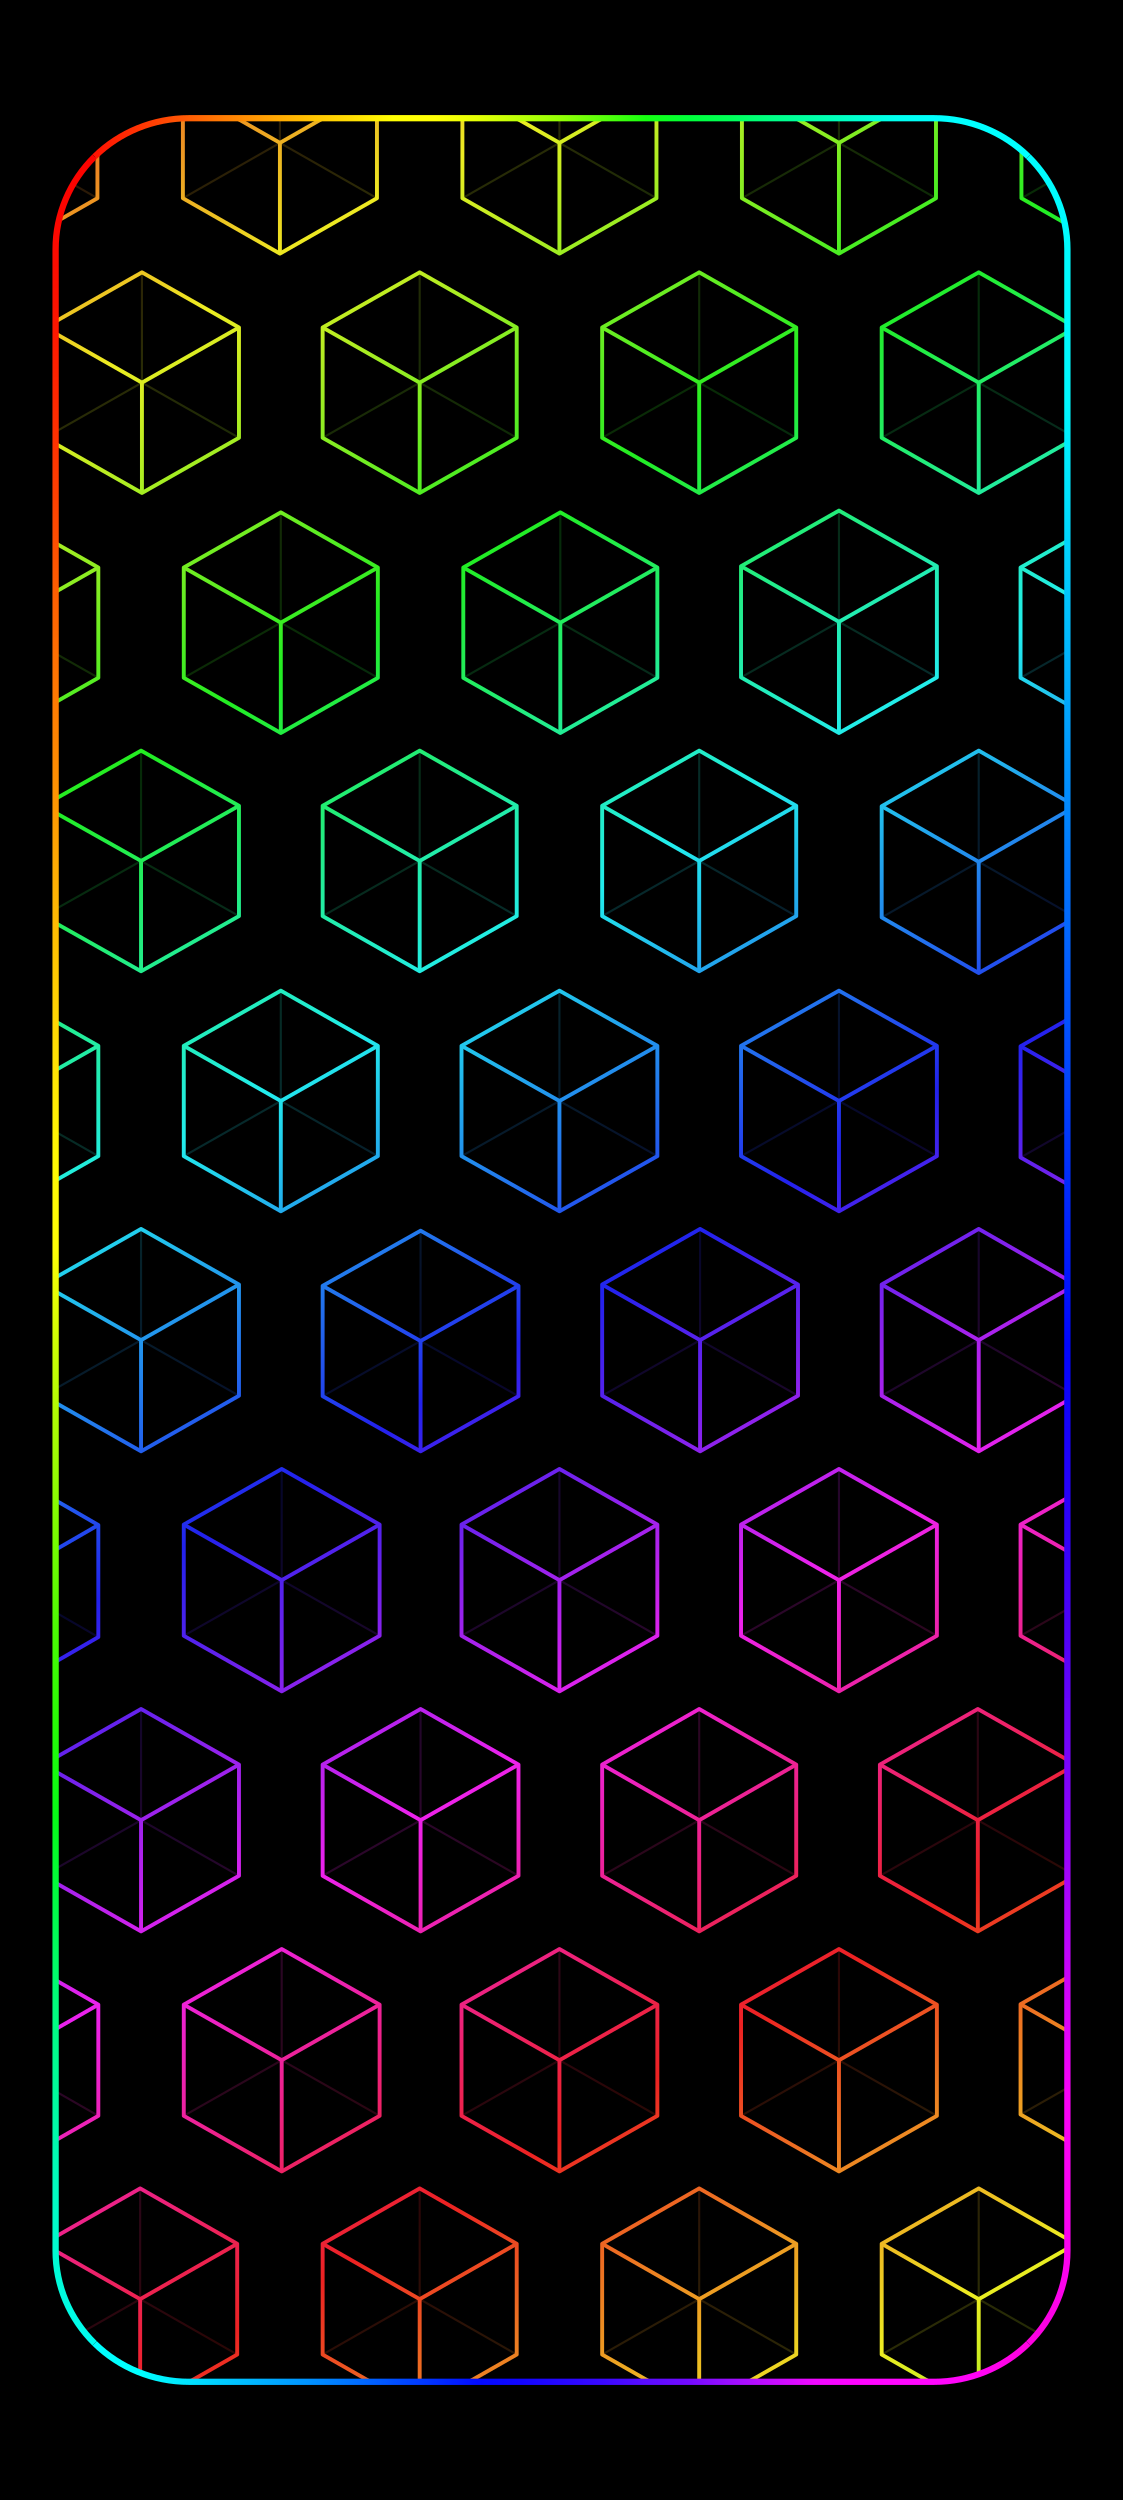
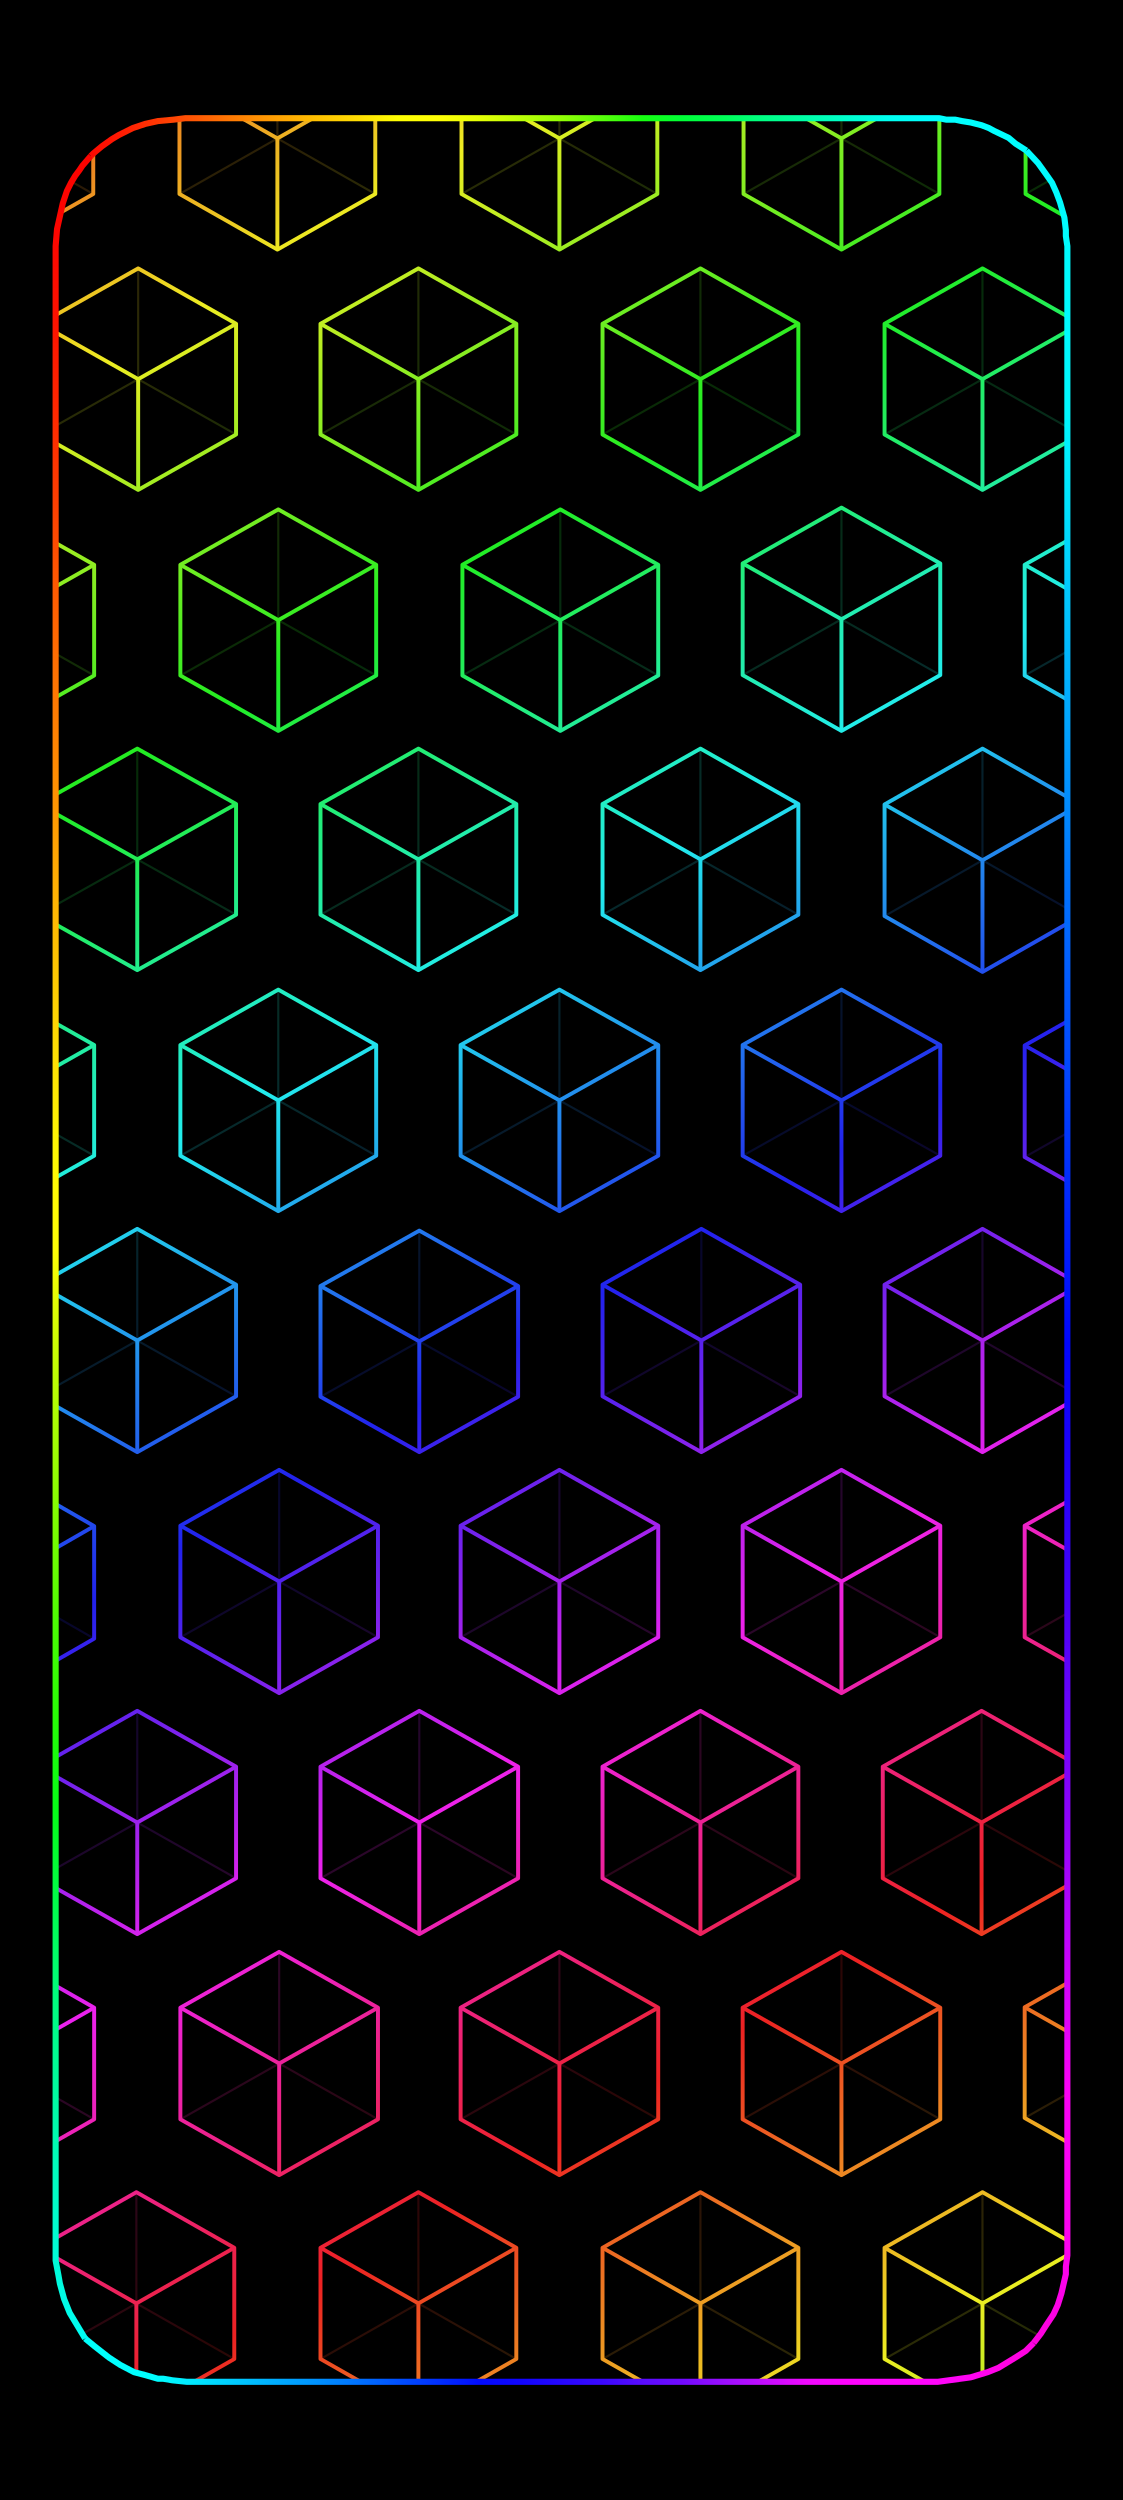
- <svg xmlns="http://www.w3.org/2000/svg" width="1344" height="2992" viewBox="0 0 1344 2992" data-frame-layout="continuous-grid">
+ <svg xmlns="http://www.w3.org/2000/svg" width="1344" height="2992" viewBox="0 0 1344 2992" data-frame-layout="continuous-grid" data-google-display="pixel_9_pro_xl">
  <defs>
    <linearGradient id="rainbow" gradientUnits="userSpaceOnUse" x1="0" y1="0" x2="899.742" y2="1470.724">
      <stop offset="0" stop-color="#ed228f" />
      <stop offset="0.062" stop-color="#ed2222" />
      <stop offset="0.176" stop-color="#eded22" />
      <stop offset="0.29" stop-color="#22ed22" />
      <stop offset="0.405" stop-color="#22eded" />
      <stop offset="0.519" stop-color="#2222ed" />
      <stop offset="0.634" stop-color="#ed22ed" />
      <stop offset="0.748" stop-color="#ed2222" />
      <stop offset="0.863" stop-color="#eded22" />
      <stop offset="0.977" stop-color="#22ed22" />
      <stop offset="1" stop-color="#22ed4a" />
    </linearGradient>
    <clipPath id="rgb-frame-clip">
-       <rect x="17.054" y="16.95" width="1310.508" height="2957.523" rx="172.711" ry="171.156" />
+       <path d="M6.032,2826.428 6.032,174.351 7.892,152.01 15.393,118.314 20.906,101.795 26.351,90.906 31.81,81.814 37.372,74.414 41.197,68.688 52.286,55.755 55.757,52.293 66.868,43.048 79.889,33.739 89.052,28.253 107.614,18.977 124.11,13.474 140.729,9.799 161.348,7.92 176.476,6.032 1169.366,6.032 1178.369,7.912 1190.366,7.945 1199.051,9.784 1210.777,11.652 1225.171,15.324 1234.466,18.879 1241.393,22.65 1260.69,31.893 1269.758,39.527 1284.107,48.672 1299.323,65.049 1310.076,80.005 1317.727,90.983 1323.416,103.689 1328.265,116.686 1334.065,136.983 1335.968,153.448 1335.985,161.146 1337.968,174.548 1337.968,2819.6 1336.021,2834.203 1335.968,2844.313 1330.174,2869.42 1325.359,2884.827 1319.72,2897.045 1309.981,2911.654 1303.055,2922.535 1293.458,2935.012 1283.193,2945.276 1269.8,2953.886 1247.293,2967.586 1232.998,2973.304 1210.688,2980.094 1167.6,2985.968 178.413,2985.968 159.73,2984.022 147.919,2981.99 140.654,2981.968 124.175,2977.205 109.388,2973.337 91.123,2963.789 76.265,2954.091 57.385,2939.294 44.847,2929.002 24.563,2895.295 17.216,2877.07 11.638,2856.684 9.753,2845.866Z" />
    </clipPath>
    <linearGradient id="frame-top" gradientUnits="userSpaceOnUse" x1="26.88" y1="26.88" x2="1317.12" y2="26.88">
      <stop offset="0" stop-color="#fc0100" />
      <stop offset="0.042" stop-color="#ff1502" />
      <stop offset="0.083" stop-color="#ff3403" />
      <stop offset="0.125" stop-color="#ff5704" />
      <stop offset="0.167" stop-color="#ff7d03" />
      <stop offset="0.208" stop-color="#ffa003" />
      <stop offset="0.25" stop-color="#ffc101" />
      <stop offset="0.292" stop-color="#ffdd03" />
      <stop offset="0.333" stop-color="#ffff03" />
      <stop offset="0.375" stop-color="#ffff06" />
      <stop offset="0.417" stop-color="#e4ff05" />
      <stop offset="0.458" stop-color="#bcff07" />
      <stop offset="0.5" stop-color="#92ff05" />
      <stop offset="0.542" stop-color="#57ff0b" />
      <stop offset="0.583" stop-color="#16ff10" />
      <stop offset="0.625" stop-color="#00ff39" />
      <stop offset="0.667" stop-color="#00ff59" />
      <stop offset="0.708" stop-color="#00ff86" />
      <stop offset="0.75" stop-color="#00ffa8" />
      <stop offset="0.792" stop-color="#00ffce" />
      <stop offset="0.833" stop-color="#00fff0" />
      <stop offset="0.875" stop-color="#00ffff" />
      <stop offset="0.917" stop-color="#00ffff" />
      <stop offset="0.958" stop-color="#00ffff" />
      <stop offset="1" stop-color="#00fdff" />
    </linearGradient>
    <linearGradient id="frame-right" gradientUnits="userSpaceOnUse" x1="1317.12" y1="26.88" x2="1317.12" y2="2965.12">
      <stop offset="0" stop-color="#00fdff" />
      <stop offset="0.042" stop-color="#00fbfe" />
      <stop offset="0.083" stop-color="#00f9fe" />
      <stop offset="0.125" stop-color="#00f7fe" />
      <stop offset="0.167" stop-color="#00e1fd" />
      <stop offset="0.208" stop-color="#01c6fd" />
      <stop offset="0.25" stop-color="#01adfd" />
      <stop offset="0.292" stop-color="#0190fd" />
      <stop offset="0.333" stop-color="#0175fd" />
      <stop offset="0.375" stop-color="#025dfd" />
      <stop offset="0.417" stop-color="#0248fd" />
      <stop offset="0.458" stop-color="#0132fc" />
      <stop offset="0.5" stop-color="#011dfc" />
      <stop offset="0.542" stop-color="#0106fb" />
      <stop offset="0.583" stop-color="#1902fa" />
      <stop offset="0.625" stop-color="#3102fa" />
      <stop offset="0.667" stop-color="#4e02f8" />
      <stop offset="0.708" stop-color="#6c04fa" />
      <stop offset="0.75" stop-color="#8a03f9" />
      <stop offset="0.792" stop-color="#b004fb" />
      <stop offset="0.833" stop-color="#d503fa" />
      <stop offset="0.875" stop-color="#fa02f5" />
      <stop offset="0.917" stop-color="#fa02f2" />
      <stop offset="0.958" stop-color="#fb03ec" />
      <stop offset="1" stop-color="#fc01d6" />
    </linearGradient>
    <linearGradient id="frame-bottom" gradientUnits="userSpaceOnUse" x1="26.88" y1="2965.12" x2="1317.12" y2="2965.12">
      <stop offset="0" stop-color="#00fff9" />
      <stop offset="0.042" stop-color="#00ffff" />
      <stop offset="0.083" stop-color="#00ffff" />
      <stop offset="0.125" stop-color="#00e7ff" />
      <stop offset="0.167" stop-color="#00caff" />
      <stop offset="0.208" stop-color="#00adff" />
      <stop offset="0.25" stop-color="#0092ff" />
      <stop offset="0.292" stop-color="#0072ff" />
      <stop offset="0.333" stop-color="#0050ff" />
      <stop offset="0.375" stop-color="#012fff" />
      <stop offset="0.417" stop-color="#020bff" />
      <stop offset="0.458" stop-color="#1105ff" />
      <stop offset="0.5" stop-color="#2607ff" />
      <stop offset="0.542" stop-color="#3b08ff" />
      <stop offset="0.583" stop-color="#590cff" />
      <stop offset="0.625" stop-color="#720aff" />
      <stop offset="0.667" stop-color="#9c0eff" />
      <stop offset="0.708" stop-color="#c40dff" />
      <stop offset="0.75" stop-color="#f009ff" />
      <stop offset="0.792" stop-color="#ff03ff" />
      <stop offset="0.833" stop-color="#ff07ff" />
      <stop offset="0.875" stop-color="#ff06fd" />
      <stop offset="0.917" stop-color="#ff04f2" />
      <stop offset="0.958" stop-color="#ff03e1" />
      <stop offset="1" stop-color="#fd02e2" />
    </linearGradient>
    <linearGradient id="frame-left" gradientUnits="userSpaceOnUse" x1="26.88" y1="26.88" x2="26.88" y2="2965.12">
      <stop offset="0" stop-color="#fc0200" />
      <stop offset="0.042" stop-color="#fc0500" />
      <stop offset="0.083" stop-color="#fc1200" />
      <stop offset="0.125" stop-color="#fe2800" />
      <stop offset="0.167" stop-color="#fd4001" />
      <stop offset="0.208" stop-color="#fe5d01" />
      <stop offset="0.25" stop-color="#ff7702" />
      <stop offset="0.292" stop-color="#fe8f02" />
      <stop offset="0.333" stop-color="#fead03" />
      <stop offset="0.375" stop-color="#ffc702" />
      <stop offset="0.417" stop-color="#ffe204" />
      <stop offset="0.458" stop-color="#fff804" />
      <stop offset="0.5" stop-color="#fdfd06" />
      <stop offset="0.542" stop-color="#ccfd04" />
      <stop offset="0.583" stop-color="#a5fc04" />
      <stop offset="0.625" stop-color="#7afc01" />
      <stop offset="0.667" stop-color="#4bfc03" />
      <stop offset="0.708" stop-color="#28fc05" />
      <stop offset="0.75" stop-color="#06fc17" />
      <stop offset="0.792" stop-color="#00fc4a" />
      <stop offset="0.833" stop-color="#00fc7c" />
      <stop offset="0.875" stop-color="#00fa9e" />
      <stop offset="0.917" stop-color="#00fbc1" />
      <stop offset="0.958" stop-color="#00fbdb" />
      <stop offset="1" stop-color="#00ffff" />
    </linearGradient>
  </defs>
  <rect width="1344" height="2992" fill="#000" />
-   <g id="android-wallpaper-inset" transform="translate(50.788 125.928) scale(0.924 0.916)">
+   <g id="android-wallpaper-inset" transform="translate(61.091 136) scale(0.9090909)">
    <g clip-path="url(#rgb-frame-clip)">
-       <g transform="translate(50 50) scale(2.306 2.306) translate(-357.295 -0)">
-         <path d="M312,-63.112L366.5,-31.737L366.5,31.013L312,62.388L257.5,31.013L257.5,-31.737ZM469,-63.112L523.5,-31.737L523.5,31.013L469,62.388L414.5,31.013L414.5,-31.737ZM626,-63.112L680.5,-31.737L680.5,31.013L626,62.388L571.5,31.013L571.5,-31.737ZM783,-63.112L837.5,-31.737L837.5,31.013L783,62.388L728.5,31.013L728.5,-31.737ZM940,-63.112L994.5,-31.737L994.5,31.013L940,62.388L885.5,31.013L885.5,-31.737ZM391.5,73L446,104.25L446,166.75L391.5,198L337,166.75L337,104.25ZM547.5,73L602,104.25L602,166.75L547.5,198L493,166.75L493,104.25ZM704.5,73L759,104.25L759,166.75L704.5,198L650,166.75L650,104.25ZM861.5,73L916,104.25L916,166.75L861.5,198L807,166.75L807,104.25ZM312.5,209L367,240.25L367,302.75L312.5,334L258,302.75L258,240.25ZM469.5,209L524,240.25L524,302.75L469.5,334L415,302.75L415,240.25ZM626.5,209L681,240.25L681,302.75L626.5,334L572,302.75L572,240.25ZM783,208L838,239.5L838,302.5L783,334L728,302.5L728,239.5ZM939.5,209L994,240.25L994,302.75L939.5,334L885,302.75L885,240.25ZM391,344L446,375.25L446,437.75L391,469L336,437.75L336,375.25ZM547.5,344L602,375.25L602,437.75L547.5,469L493,437.75L493,375.25ZM704.5,344L759,375.25L759,437.75L704.5,469L650,437.75L650,375.25ZM861.5,344L916,375.5L916,438.5L861.5,470L807,438.5L807,375.5ZM312.5,480L367,511.25L367,573.75L312.5,605L258,573.75L258,511.25ZM469.5,480L524,511.25L524,573.75L469.5,605L415,573.75L415,511.25ZM626,480L681,511.25L681,573.75L626,605L571,573.75L571,511.25ZM783,480L838,511.25L838,573.75L783,605L728,573.75L728,511.25ZM940,480L995,511.5L995,574.5L940,606L885,574.5L885,511.5ZM391,615L446,646.5L446,709.5L391,741L336,709.5L336,646.5ZM548,616L603,647.25L603,709.75L548,741L493,709.75L493,647.25ZM705,615L760,646.5L760,709.5L705,741L650,709.5L650,646.5ZM861.5,615L916,646.5L916,709.5L861.5,741L807,709.5L807,646.5ZM312.5,751L367,782.75L367,846.25L312.5,878L258,846.25L258,782.75ZM470,751L525,782.5L525,845.5L470,877L415,845.5L415,782.5ZM626,751L681,782.5L681,845.5L626,877L571,845.5L571,782.5ZM783,751L838,782.5L838,845.5L783,877L728,845.5L728,782.5ZM940,751L995,782.5L995,845.5L940,877L885,845.5L885,782.5ZM391,887L446,918.5L446,981.5L391,1013L336,981.5L336,918.5ZM548,887L603,918.5L603,981.5L548,1013L493,981.5L493,918.5ZM704.5,887L759,918.5L759,981.5L704.5,1013L650,981.5L650,918.5ZM861,887L916,918.5L916,981.5L861,1013L806,981.5L806,918.5ZM312.5,1023L367,1054.5L367,1117.5L312.5,1149L258,1117.5L258,1054.5ZM470,1023L525,1054.5L525,1117.5L470,1149L415,1117.5L415,1054.5ZM626,1023L681,1054.5L681,1117.5L626,1149L571,1117.5L571,1054.5ZM783,1023L838,1054.5L838,1117.5L783,1149L728,1117.5L728,1054.5ZM939.5,1023L994,1054.25L994,1116.75L939.5,1148L885,1116.75L885,1054.25ZM390.5,1158.625L445,1190L445,1252.75L390.5,1284.125L336,1252.75L336,1190ZM547.5,1158.625L602,1190L602,1252.75L547.5,1284.125L493,1252.75L493,1190ZM704.5,1158.625L759,1190L759,1252.75L704.5,1284.125L650,1252.75L650,1190ZM861.5,1158.625L916,1190L916,1252.75L861.5,1284.125L807,1252.75L807,1190Z" fill="none" stroke="url(#rainbow)" stroke-width="2.2" stroke-linejoin="round" />
-         <path d="M312,-0.362L312,-63.112M312,-0.362L366.5,31.013M312,-0.362L257.5,31.013M469,-0.362L469,-63.112M469,-0.362L523.5,31.013M469,-0.362L414.5,31.013M626,-0.362L626,-63.112M626,-0.362L680.5,31.013M626,-0.362L571.5,31.013M783,-0.362L783,-63.112M783,-0.362L837.5,31.013M783,-0.362L728.5,31.013M940,-0.362L940,-63.112M940,-0.362L994.5,31.013M940,-0.362L885.5,31.013M391.5,135.5L391.5,73M391.5,135.5L446,166.75M391.5,135.5L337,166.75M547.5,135.5L547.5,73M547.5,135.5L602,166.75M547.5,135.5L493,166.75M704.5,135.5L704.5,73M704.5,135.5L759,166.75M704.5,135.5L650,166.75M861.5,135.5L861.5,73M861.5,135.5L916,166.75M861.5,135.5L807,166.75M312.5,271.5L312.5,209M312.5,271.5L367,302.75M312.5,271.5L258,302.75M469.5,271.5L469.5,209M469.5,271.5L524,302.75M469.5,271.5L415,302.75M626.5,271.5L626.5,209M626.5,271.5L681,302.75M626.5,271.5L572,302.75M783,271L783,208M783,271L838,302.5M783,271L728,302.5M939.5,271.5L939.5,209M939.5,271.5L994,302.75M939.5,271.5L885,302.75M391,406.5L391,344M391,406.5L446,437.75M391,406.5L336,437.75M547.5,406.5L547.5,344M547.5,406.5L602,437.75M547.5,406.5L493,437.75M704.5,406.5L704.5,344M704.5,406.5L759,437.75M704.5,406.5L650,437.75M861.5,407L861.5,344M861.5,407L916,438.5M861.5,407L807,438.5M312.5,542.5L312.5,480M312.5,542.5L367,573.75M312.5,542.5L258,573.75M469.5,542.5L469.5,480M469.5,542.5L524,573.75M469.5,542.5L415,573.75M626,542.5L626,480M626,542.5L681,573.75M626,542.5L571,573.75M783,542.5L783,480M783,542.5L838,573.75M783,542.5L728,573.75M940,543L940,480M940,543L995,574.5M940,543L885,574.5M391,678L391,615M391,678L446,709.5M391,678L336,709.5M548,678.5L548,616M548,678.5L603,709.75M548,678.5L493,709.75M705,678L705,615M705,678L760,709.5M705,678L650,709.5M861.5,678L861.5,615M861.5,678L916,709.5M861.5,678L807,709.5M312.5,814.5L312.5,751M312.5,814.5L367,846.25M312.5,814.5L258,846.25M470,814L470,751M470,814L525,845.5M470,814L415,845.5M626,814L626,751M626,814L681,845.5M626,814L571,845.5M783,814L783,751M783,814L838,845.5M783,814L728,845.5M940,814L940,751M940,814L995,845.5M940,814L885,845.5M391,950L391,887M391,950L446,981.5M391,950L336,981.5M548,950L548,887M548,950L603,981.5M548,950L493,981.5M704.5,950L704.5,887M704.5,950L759,981.5M704.5,950L650,981.5M861,950L861,887M861,950L916,981.5M861,950L806,981.5M312.5,1086L312.5,1023M312.5,1086L367,1117.5M312.5,1086L258,1117.5M470,1086L470,1023M470,1086L525,1117.5M470,1086L415,1117.5M626,1086L626,1023M626,1086L681,1117.5M626,1086L571,1117.5M783,1086L783,1023M783,1086L838,1117.5M783,1086L728,1117.5M939.5,1085.5L939.5,1023M939.5,1085.5L994,1116.75M939.5,1085.5L885,1116.75M390.5,1221.375L390.5,1158.625M390.5,1221.375L445,1252.75M390.5,1221.375L336,1252.75M547.5,1221.375L547.5,1158.625M547.5,1221.375L602,1252.75M547.5,1221.375L493,1252.75M704.5,1221.375L704.5,1158.625M704.5,1221.375L759,1252.75M704.5,1221.375L650,1252.75M861.5,1221.375L861.5,1158.625M861.5,1221.375L916,1252.75M861.5,1221.375L807,1252.75" fill="none" stroke="url(#rainbow)" stroke-width="1.2" opacity="0.18" />
-         <path d="M312,-0.362L366.5,-31.737M312,-0.362L312,62.388M312,-0.362L257.5,-31.737M469,-0.362L523.5,-31.737M469,-0.362L469,62.388M469,-0.362L414.5,-31.737M626,-0.362L680.5,-31.737M626,-0.362L626,62.388M626,-0.362L571.5,-31.737M783,-0.362L837.5,-31.737M783,-0.362L783,62.388M783,-0.362L728.5,-31.737M940,-0.362L994.5,-31.737M940,-0.362L940,62.388M940,-0.362L885.5,-31.737M391.5,135.5L446,104.25M391.5,135.5L391.5,198M391.5,135.5L337,104.25M547.5,135.5L602,104.25M547.5,135.5L547.5,198M547.5,135.5L493,104.25M704.5,135.5L759,104.25M704.5,135.5L704.5,198M704.5,135.5L650,104.25M861.5,135.5L916,104.25M861.5,135.5L861.5,198M861.5,135.5L807,104.25M312.5,271.5L367,240.25M312.5,271.5L312.5,334M312.5,271.5L258,240.25M469.5,271.5L524,240.25M469.5,271.5L469.5,334M469.5,271.5L415,240.25M626.5,271.5L681,240.25M626.5,271.5L626.5,334M626.5,271.5L572,240.25M783,271L838,239.5M783,271L783,334M783,271L728,239.5M939.5,271.5L994,240.25M939.5,271.5L939.5,334M939.5,271.5L885,240.25M391,406.5L446,375.25M391,406.5L391,469M391,406.5L336,375.25M547.5,406.5L602,375.25M547.5,406.5L547.5,469M547.5,406.5L493,375.25M704.5,406.5L759,375.25M704.5,406.5L704.5,469M704.5,406.5L650,375.25M861.5,407L916,375.5M861.5,407L861.5,470M861.5,407L807,375.5M312.5,542.5L367,511.25M312.5,542.5L312.5,605M312.5,542.5L258,511.25M469.5,542.5L524,511.25M469.5,542.5L469.5,605M469.5,542.5L415,511.25M626,542.5L681,511.25M626,542.5L626,605M626,542.5L571,511.25M783,542.5L838,511.25M783,542.5L783,605M783,542.5L728,511.25M940,543L995,511.5M940,543L940,606M940,543L885,511.5M391,678L446,646.5M391,678L391,741M391,678L336,646.5M548,678.5L603,647.25M548,678.5L548,741M548,678.5L493,647.25M705,678L760,646.5M705,678L705,741M705,678L650,646.5M861.5,678L916,646.5M861.5,678L861.5,741M861.5,678L807,646.5M312.5,814.5L367,782.75M312.5,814.5L312.5,878M312.5,814.5L258,782.75M470,814L525,782.5M470,814L470,877M470,814L415,782.5M626,814L681,782.5M626,814L626,877M626,814L571,782.5M783,814L838,782.5M783,814L783,877M783,814L728,782.5M940,814L995,782.5M940,814L940,877M940,814L885,782.5M391,950L446,918.5M391,950L391,1013M391,950L336,918.5M548,950L603,918.5M548,950L548,1013M548,950L493,918.5M704.5,950L759,918.5M704.5,950L704.5,1013M704.5,950L650,918.5M861,950L916,918.5M861,950L861,1013M861,950L806,918.5M312.5,1086L367,1054.5M312.5,1086L312.5,1149M312.5,1086L258,1054.5M470,1086L525,1054.5M470,1086L470,1149M470,1086L415,1054.5M626,1086L681,1054.5M626,1086L626,1149M626,1086L571,1054.5M783,1086L838,1054.5M783,1086L783,1149M783,1086L728,1054.5M939.5,1085.5L994,1054.25M939.5,1085.5L939.5,1148M939.5,1085.5L885,1054.25M390.5,1221.375L445,1190M390.5,1221.375L390.5,1284.125M390.5,1221.375L336,1190M547.5,1221.375L602,1190M547.5,1221.375L547.5,1284.125M547.5,1221.375L493,1190M704.5,1221.375L759,1190M704.5,1221.375L704.5,1284.125M704.5,1221.375L650,1190M861.5,1221.375L916,1190M861.5,1221.375L861.5,1284.125M861.5,1221.375L807,1190" fill="none" stroke="url(#rainbow)" stroke-width="2.2" />
+       <g transform="scale(1.025557 1.011657) translate(-17.054 -16.95)">
+         <g transform="translate(50 50) scale(2.306 2.306) translate(-357.295 -0)">
+           <path d="M312,-63.112L366.5,-31.737L366.5,31.013L312,62.388L257.5,31.013L257.5,-31.737ZM469,-63.112L523.5,-31.737L523.5,31.013L469,62.388L414.5,31.013L414.5,-31.737ZM626,-63.112L680.5,-31.737L680.5,31.013L626,62.388L571.5,31.013L571.5,-31.737ZM783,-63.112L837.5,-31.737L837.5,31.013L783,62.388L728.5,31.013L728.5,-31.737ZM940,-63.112L994.5,-31.737L994.5,31.013L940,62.388L885.5,31.013L885.5,-31.737ZM391.5,73L446,104.25L446,166.75L391.5,198L337,166.75L337,104.25ZM547.5,73L602,104.25L602,166.75L547.5,198L493,166.75L493,104.25ZM704.5,73L759,104.25L759,166.75L704.5,198L650,166.75L650,104.25ZM861.5,73L916,104.25L916,166.75L861.5,198L807,166.75L807,104.25ZM312.5,209L367,240.25L367,302.75L312.5,334L258,302.75L258,240.25ZM469.5,209L524,240.25L524,302.75L469.5,334L415,302.75L415,240.25ZM626.5,209L681,240.25L681,302.75L626.5,334L572,302.75L572,240.25ZM783,208L838,239.5L838,302.5L783,334L728,302.5L728,239.5ZM939.5,209L994,240.25L994,302.75L939.5,334L885,302.75L885,240.25ZM391,344L446,375.25L446,437.75L391,469L336,437.75L336,375.25ZM547.5,344L602,375.25L602,437.75L547.5,469L493,437.75L493,375.25ZM704.5,344L759,375.25L759,437.75L704.5,469L650,437.75L650,375.25ZM861.5,344L916,375.5L916,438.5L861.5,470L807,438.5L807,375.5ZM312.5,480L367,511.25L367,573.75L312.5,605L258,573.75L258,511.25ZM469.5,480L524,511.25L524,573.75L469.5,605L415,573.75L415,511.25ZM626,480L681,511.25L681,573.75L626,605L571,573.75L571,511.25ZM783,480L838,511.25L838,573.75L783,605L728,573.75L728,511.25ZM940,480L995,511.5L995,574.5L940,606L885,574.5L885,511.5ZM391,615L446,646.5L446,709.5L391,741L336,709.5L336,646.5ZM548,616L603,647.25L603,709.75L548,741L493,709.75L493,647.25ZM705,615L760,646.5L760,709.5L705,741L650,709.5L650,646.5ZM861.5,615L916,646.5L916,709.5L861.5,741L807,709.5L807,646.5ZM312.5,751L367,782.75L367,846.25L312.5,878L258,846.25L258,782.75ZM470,751L525,782.5L525,845.5L470,877L415,845.5L415,782.5ZM626,751L681,782.5L681,845.5L626,877L571,845.5L571,782.5ZM783,751L838,782.5L838,845.5L783,877L728,845.5L728,782.5ZM940,751L995,782.5L995,845.5L940,877L885,845.5L885,782.5ZM391,887L446,918.5L446,981.5L391,1013L336,981.5L336,918.5ZM548,887L603,918.5L603,981.5L548,1013L493,981.5L493,918.5ZM704.5,887L759,918.5L759,981.5L704.5,1013L650,981.5L650,918.5ZM861,887L916,918.5L916,981.5L861,1013L806,981.5L806,918.5ZM312.5,1023L367,1054.5L367,1117.5L312.5,1149L258,1117.5L258,1054.5ZM470,1023L525,1054.5L525,1117.5L470,1149L415,1117.5L415,1054.5ZM626,1023L681,1054.5L681,1117.5L626,1149L571,1117.5L571,1054.5ZM783,1023L838,1054.5L838,1117.5L783,1149L728,1117.5L728,1054.5ZM939.5,1023L994,1054.25L994,1116.75L939.5,1148L885,1116.75L885,1054.25ZM390.5,1158.625L445,1190L445,1252.75L390.5,1284.125L336,1252.75L336,1190ZM547.5,1158.625L602,1190L602,1252.75L547.5,1284.125L493,1252.75L493,1190ZM704.5,1158.625L759,1190L759,1252.75L704.5,1284.125L650,1252.75L650,1190ZM861.5,1158.625L916,1190L916,1252.75L861.5,1284.125L807,1252.75L807,1190Z" fill="none" stroke="url(#rainbow)" stroke-width="2.2" stroke-linejoin="round" />
+           <path d="M312,-0.362L312,-63.112M312,-0.362L366.5,31.013M312,-0.362L257.5,31.013M469,-0.362L469,-63.112M469,-0.362L523.5,31.013M469,-0.362L414.5,31.013M626,-0.362L626,-63.112M626,-0.362L680.5,31.013M626,-0.362L571.5,31.013M783,-0.362L783,-63.112M783,-0.362L837.5,31.013M783,-0.362L728.5,31.013M940,-0.362L940,-63.112M940,-0.362L994.5,31.013M940,-0.362L885.5,31.013M391.5,135.5L391.5,73M391.5,135.5L446,166.75M391.5,135.5L337,166.75M547.5,135.5L547.5,73M547.5,135.5L602,166.75M547.5,135.5L493,166.75M704.5,135.5L704.5,73M704.5,135.5L759,166.75M704.5,135.5L650,166.75M861.5,135.5L861.5,73M861.5,135.5L916,166.75M861.5,135.5L807,166.75M312.5,271.5L312.5,209M312.5,271.5L367,302.75M312.5,271.5L258,302.75M469.5,271.5L469.5,209M469.5,271.5L524,302.75M469.5,271.5L415,302.75M626.5,271.5L626.5,209M626.5,271.5L681,302.75M626.5,271.5L572,302.75M783,271L783,208M783,271L838,302.5M783,271L728,302.5M939.5,271.5L939.5,209M939.5,271.5L994,302.75M939.5,271.5L885,302.75M391,406.5L391,344M391,406.5L446,437.75M391,406.5L336,437.75M547.5,406.5L547.5,344M547.5,406.5L602,437.75M547.5,406.5L493,437.75M704.5,406.5L704.5,344M704.5,406.5L759,437.75M704.5,406.5L650,437.75M861.5,407L861.5,344M861.5,407L916,438.5M861.5,407L807,438.5M312.5,542.5L312.5,480M312.5,542.5L367,573.75M312.5,542.5L258,573.75M469.5,542.5L469.5,480M469.5,542.5L524,573.75M469.5,542.5L415,573.75M626,542.5L626,480M626,542.5L681,573.75M626,542.5L571,573.75M783,542.5L783,480M783,542.5L838,573.75M783,542.5L728,573.75M940,543L940,480M940,543L995,574.5M940,543L885,574.5M391,678L391,615M391,678L446,709.5M391,678L336,709.5M548,678.5L548,616M548,678.5L603,709.75M548,678.5L493,709.75M705,678L705,615M705,678L760,709.5M705,678L650,709.5M861.5,678L861.5,615M861.5,678L916,709.5M861.5,678L807,709.5M312.5,814.5L312.5,751M312.5,814.5L367,846.25M312.5,814.5L258,846.25M470,814L470,751M470,814L525,845.5M470,814L415,845.5M626,814L626,751M626,814L681,845.5M626,814L571,845.5M783,814L783,751M783,814L838,845.5M783,814L728,845.5M940,814L940,751M940,814L995,845.5M940,814L885,845.5M391,950L391,887M391,950L446,981.5M391,950L336,981.5M548,950L548,887M548,950L603,981.5M548,950L493,981.5M704.5,950L704.5,887M704.5,950L759,981.5M704.5,950L650,981.5M861,950L861,887M861,950L916,981.5M861,950L806,981.5M312.5,1086L312.5,1023M312.5,1086L367,1117.5M312.5,1086L258,1117.5M470,1086L470,1023M470,1086L525,1117.5M470,1086L415,1117.5M626,1086L626,1023M626,1086L681,1117.5M626,1086L571,1117.5M783,1086L783,1023M783,1086L838,1117.5M783,1086L728,1117.5M939.5,1085.5L939.5,1023M939.5,1085.5L994,1116.75M939.5,1085.5L885,1116.75M390.5,1221.375L390.5,1158.625M390.5,1221.375L445,1252.75M390.5,1221.375L336,1252.75M547.5,1221.375L547.5,1158.625M547.5,1221.375L602,1252.75M547.5,1221.375L493,1252.75M704.5,1221.375L704.5,1158.625M704.5,1221.375L759,1252.75M704.5,1221.375L650,1252.75M861.5,1221.375L861.5,1158.625M861.5,1221.375L916,1252.75M861.5,1221.375L807,1252.75" fill="none" stroke="url(#rainbow)" stroke-width="1.2" opacity="0.18" />
+           <path d="M312,-0.362L366.5,-31.737M312,-0.362L312,62.388M312,-0.362L257.5,-31.737M469,-0.362L523.5,-31.737M469,-0.362L469,62.388M469,-0.362L414.5,-31.737M626,-0.362L680.5,-31.737M626,-0.362L626,62.388M626,-0.362L571.5,-31.737M783,-0.362L837.5,-31.737M783,-0.362L783,62.388M783,-0.362L728.5,-31.737M940,-0.362L994.5,-31.737M940,-0.362L940,62.388M940,-0.362L885.5,-31.737M391.5,135.5L446,104.25M391.5,135.5L391.5,198M391.5,135.5L337,104.25M547.5,135.5L602,104.25M547.5,135.5L547.5,198M547.5,135.5L493,104.25M704.5,135.5L759,104.25M704.5,135.5L704.5,198M704.5,135.5L650,104.25M861.5,135.5L916,104.25M861.5,135.5L861.5,198M861.5,135.5L807,104.25M312.5,271.5L367,240.25M312.5,271.5L312.5,334M312.5,271.5L258,240.25M469.5,271.5L524,240.25M469.5,271.5L469.5,334M469.5,271.5L415,240.25M626.5,271.5L681,240.25M626.5,271.5L626.5,334M626.5,271.5L572,240.25M783,271L838,239.5M783,271L783,334M783,271L728,239.5M939.5,271.5L994,240.25M939.5,271.5L939.5,334M939.5,271.5L885,240.25M391,406.5L446,375.25M391,406.5L391,469M391,406.5L336,375.25M547.5,406.5L602,375.25M547.5,406.5L547.5,469M547.5,406.5L493,375.25M704.5,406.5L759,375.25M704.5,406.5L704.5,469M704.5,406.5L650,375.25M861.5,407L916,375.5M861.5,407L861.5,470M861.5,407L807,375.5M312.5,542.5L367,511.25M312.5,542.5L312.5,605M312.5,542.5L258,511.25M469.5,542.5L524,511.25M469.5,542.5L469.5,605M469.5,542.5L415,511.25M626,542.5L681,511.25M626,542.5L626,605M626,542.5L571,511.25M783,542.5L838,511.25M783,542.5L783,605M783,542.5L728,511.25M940,543L995,511.5M940,543L940,606M940,543L885,511.5M391,678L446,646.5M391,678L391,741M391,678L336,646.5M548,678.5L603,647.25M548,678.5L548,741M548,678.5L493,647.25M705,678L760,646.5M705,678L705,741M705,678L650,646.5M861.5,678L916,646.5M861.5,678L861.5,741M861.5,678L807,646.5M312.5,814.5L367,782.75M312.5,814.5L312.5,878M312.5,814.5L258,782.75M470,814L525,782.5M470,814L470,877M470,814L415,782.5M626,814L681,782.5M626,814L626,877M626,814L571,782.5M783,814L838,782.5M783,814L783,877M783,814L728,782.5M940,814L995,782.5M940,814L940,877M940,814L885,782.5M391,950L446,918.5M391,950L391,1013M391,950L336,918.5M548,950L603,918.5M548,950L548,1013M548,950L493,918.5M704.5,950L759,918.5M704.5,950L704.5,1013M704.5,950L650,918.5M861,950L916,918.5M861,950L861,1013M861,950L806,918.5M312.5,1086L367,1054.5M312.5,1086L312.5,1149M312.5,1086L258,1054.5M470,1086L525,1054.5M470,1086L470,1149M470,1086L415,1054.5M626,1086L681,1054.5M626,1086L626,1149M626,1086L571,1054.5M783,1086L838,1054.5M783,1086L783,1149M783,1086L728,1054.5M939.5,1085.5L994,1054.25M939.5,1085.5L939.5,1148M939.5,1085.5L885,1054.25M390.5,1221.375L445,1190M390.5,1221.375L390.5,1284.125M390.5,1221.375L336,1190M547.5,1221.375L602,1190M547.5,1221.375L547.5,1284.125M547.5,1221.375L493,1190M704.5,1221.375L759,1190M704.5,1221.375L704.5,1284.125M704.5,1221.375L650,1190M861.5,1221.375L916,1190M861.5,1221.375L861.5,1284.125M861.5,1221.375L807,1190" fill="none" stroke="url(#rainbow)" stroke-width="2.2" />
+         </g>
      </g>
    </g>
-     <g transform="translate(-10.24872 -10.10603) scale(1.015708 1.006563)">
-       <path d="M76.684,76.684A170.04,170.04 0 0 1 196.92,26.88L1147.08,26.88A170.04,170.04 0 0 1 1267.316,76.684" fill="none" stroke="url(#frame-top)" stroke-width="8.064" stroke-linecap="butt" />
-       <path d="M1267.316,76.684A170.04,170.04 0 0 1 1317.12,196.92L1317.12,2795.08A170.04,170.04 0 0 1 1267.316,2915.316" fill="none" stroke="url(#frame-right)" stroke-width="8.064" stroke-linecap="butt" />
-       <path d="M1267.316,2915.316A170.04,170.04 0 0 1 1147.08,2965.12L196.92,2965.12A170.04,170.04 0 0 1 76.684,2915.316" fill="none" stroke="url(#frame-bottom)" stroke-width="8.064" stroke-linecap="butt" />
-       <path d="M76.684,2915.316A170.04,170.04 0 0 1 26.88,2795.08L26.88,196.92A170.04,170.04 0 0 1 76.684,76.684" fill="none" stroke="url(#frame-left)" stroke-width="8.064" stroke-linecap="butt" />
-     </g>
+     <path d="M52.286,55.755 55.757,52.293 66.868,43.048 79.889,33.739 89.052,28.253 107.614,18.977 124.11,13.474 140.729,9.799 161.348,7.92 176.476,6.032 1169.366,6.032 1178.369,7.912 1190.366,7.945 1199.051,9.784 1210.777,11.652 1225.171,15.324 1234.466,18.879 1241.393,22.65 1260.69,31.893 1269.758,39.527 1284.107,48.672" fill="none" stroke="url(#frame-top)" stroke-width="8.064" stroke-linecap="butt" stroke-linejoin="round" />
+     <path d="M1284.107,48.672 1299.323,65.049 1310.076,80.005 1317.727,90.983 1323.416,103.689 1328.265,116.686 1334.065,136.983 1335.968,153.448 1335.985,161.146 1337.968,174.548 1337.968,2819.6 1336.021,2834.203 1335.968,2844.313 1330.174,2869.42 1325.359,2884.827 1319.72,2897.045 1309.981,2911.654 1303.055,2922.535 1293.458,2935.012" fill="none" stroke="url(#frame-right)" stroke-width="8.064" stroke-linecap="butt" stroke-linejoin="round" />
+     <path d="M1293.458,2935.012 1283.193,2945.276 1269.8,2953.886 1247.293,2967.586 1232.998,2973.304 1210.688,2980.094 1167.6,2985.968 178.413,2985.968 159.73,2984.022 147.919,2981.99 140.654,2981.968 124.175,2977.205 109.388,2973.337 91.123,2963.789 76.265,2954.091 57.385,2939.294 44.847,2929.002" fill="none" stroke="url(#frame-bottom)" stroke-width="8.064" stroke-linecap="butt" stroke-linejoin="round" />
+     <path d="M44.847,2929.002 24.563,2895.295 17.216,2877.07 11.638,2856.684 9.753,2845.866 6.032,2826.428 6.032,174.351 7.892,152.01 15.393,118.314 20.906,101.795 26.351,90.906 31.81,81.814 37.372,74.414 41.197,68.688 52.286,55.755" fill="none" stroke="url(#frame-left)" stroke-width="8.064" stroke-linecap="butt" stroke-linejoin="round" />
  </g>
</svg>
